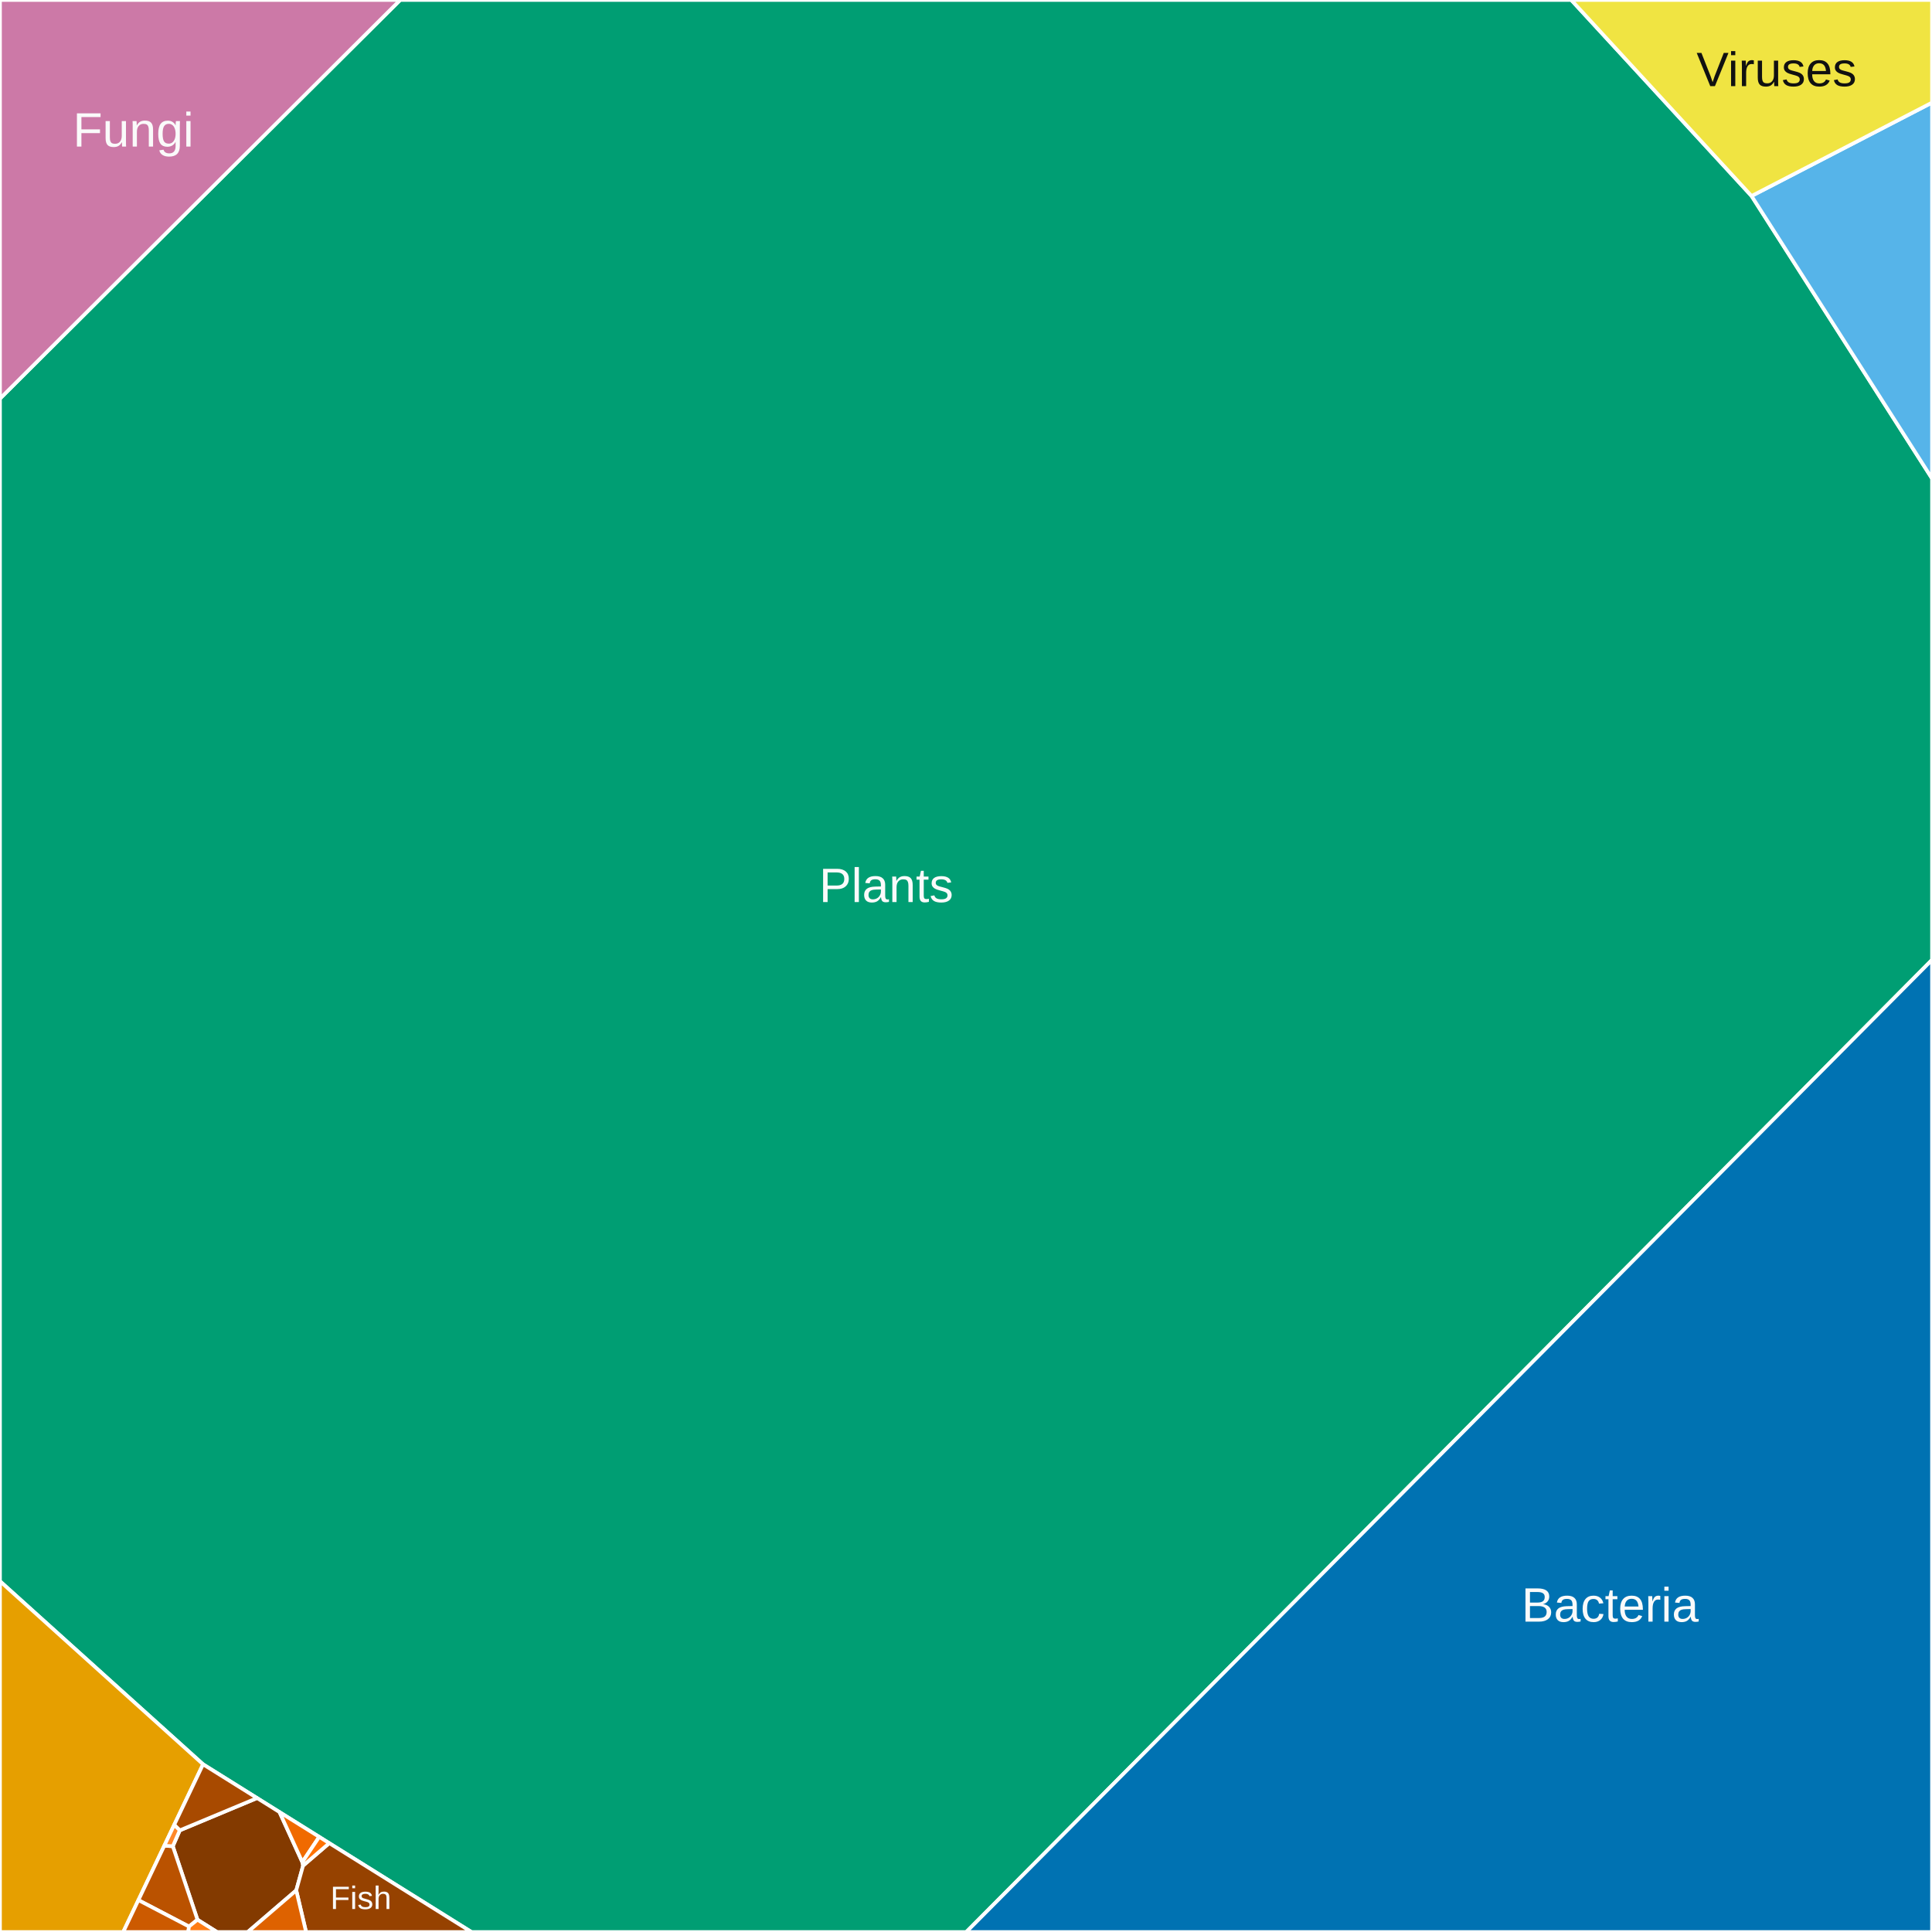
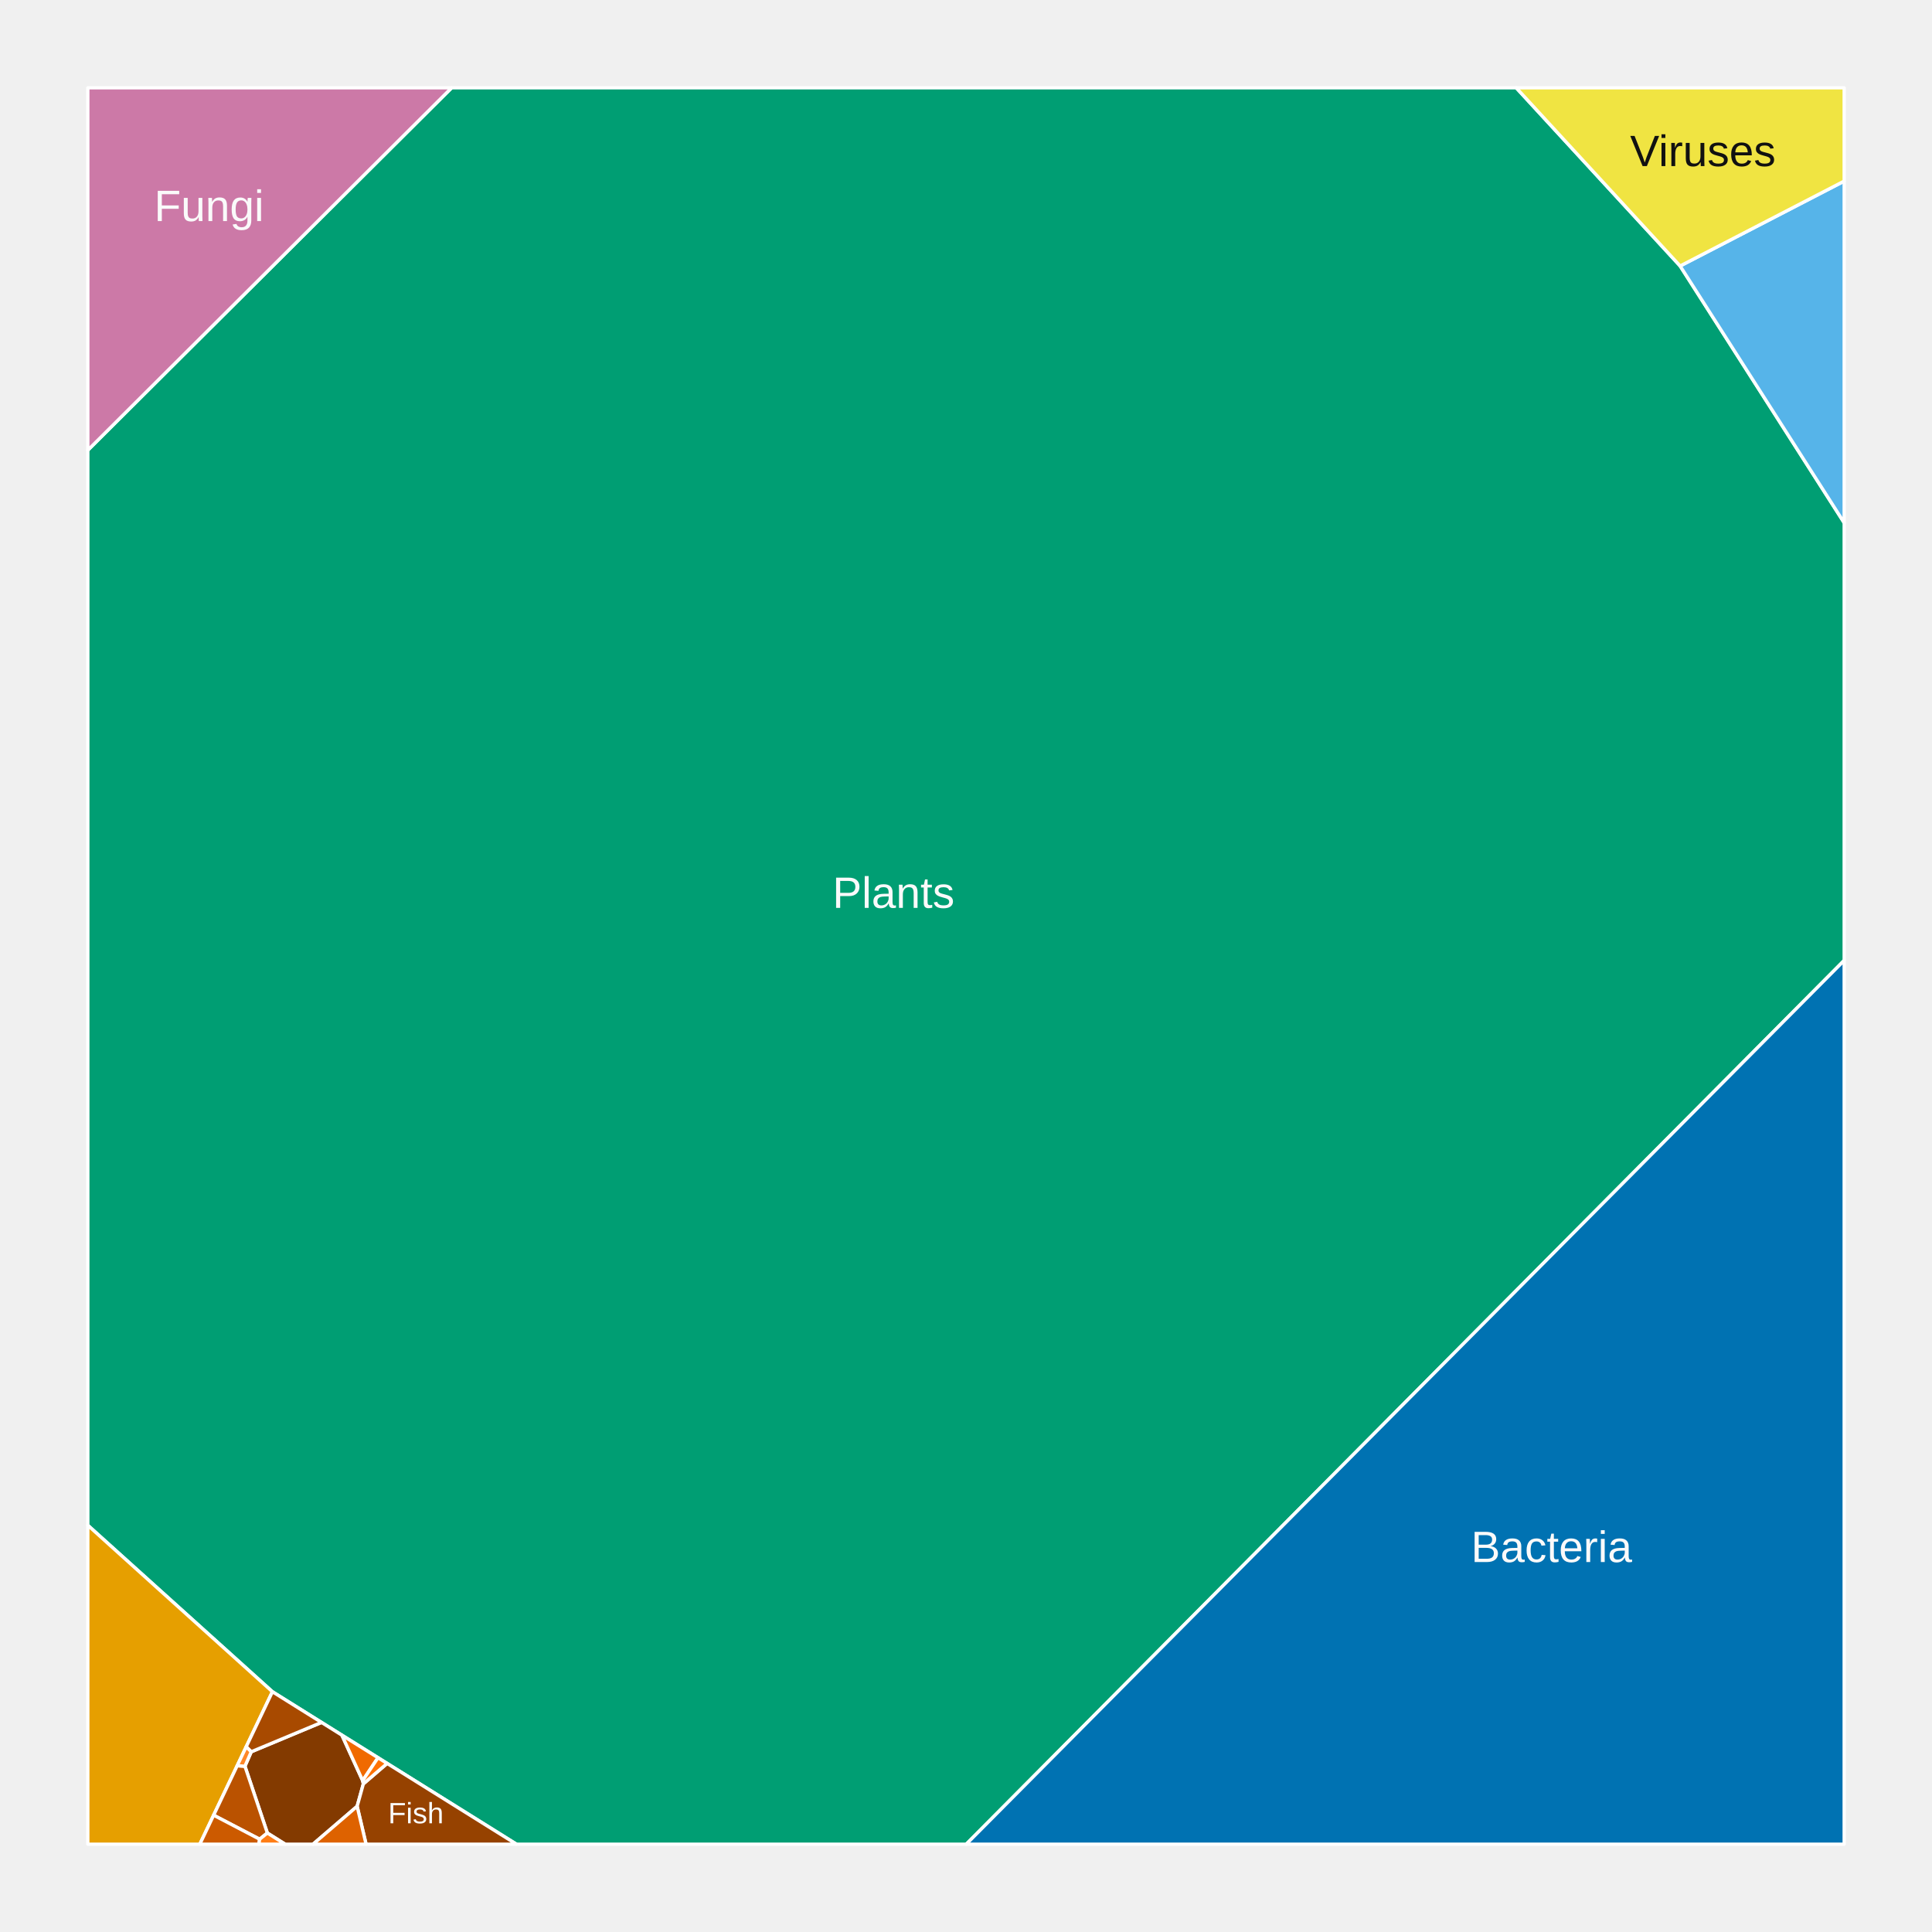
- <svg xmlns="http://www.w3.org/2000/svg" viewBox="0 0 800 800" width="800" height="800">
+ <svg xmlns="http://www.w3.org/2000/svg" viewBox="-40 -40 880 880" width="880" height="880">
  <defs>
    <style>
      .cell { stroke: #FFFFFF; stroke-width: 1.5; stroke-linejoin: round; }
      .cell-label { font-family: "Helvetica Neue", Arial, sans-serif; text-anchor: middle; dominant-baseline: middle; }
    </style>
    <clipPath id="clip-Plants">
      <path d="M800.00,198.11 L725.28,81.15 L650.63,0.00 L165.70,0.00 L0.00,165.05 L0.00,654.76 L84.08,730.56 L195.22,800.00 L400.12,800.00 L800.00,397.47 Z" />
    </clipPath>
    <clipPath id="clip-Bacteria">
      <path d="M800.00,397.47 L400.12,800.00 L800.00,800.00 Z" />
    </clipPath>
    <clipPath id="clip-Fungi">
      <path d="M0.00,0.00 L0.00,165.05 L165.70,-0.00 Z" />
    </clipPath>
    <clipPath id="clip-Fish">
      <path d="M136.33,763.21 L125.51,772.51 L122.67,782.75 L126.74,800.00 L195.22,800.00 Z" />
    </clipPath>
    <clipPath id="clip-Viruses">
      <path d="M650.63,0.00 L725.28,81.15 L800.00,42.49 L800.00,0.00 Z" />
    </clipPath>
  </defs>
  <g id="voronoi-treemap">
    <g id="group-LivingEarth">
      <path id="cell-Plants" class="cell" d="M800.00,198.11 L725.28,81.15 L650.63,0.00 L165.70,0.00 L0.00,165.05 L0.00,654.76 L84.08,730.56 L195.22,800.00 L400.12,800.00 L800.00,397.47 Z" fill="#009E73">
          </path>
      <text class="cell-label" x="366.99" y="367.85" font-size="20.0" fill="#FAFAFA" clip-path="url(#clip-Plants)">Plants</text>
      <path id="cell-Bacteria" class="cell" d="M800.00,397.47 L400.12,800.00 L800.00,800.00 Z" fill="#0072B2">
          </path>
      <text class="cell-label" x="666.71" y="665.82" font-size="20.0" fill="#FAFAFA" clip-path="url(#clip-Bacteria)">Bacteria</text>
      <path id="cell-Fungi" class="cell" d="M0.00,0.00 L0.00,165.05 L165.70,-0.00 Z" fill="#CC79A7">
          </path>
      <text class="cell-label" x="55.23" y="55.02" font-size="20.0" fill="#FAFAFA" clip-path="url(#clip-Fungi)">Fungi</text>
      <path id="cell-Archaea" class="cell" d="M0.00,654.76 L-0.00,800.00 L51.02,800.00 L84.08,730.56 Z" fill="#E69F00">
          </path>
      <path id="cell-Protists" class="cell" d="M800.00,42.49 L725.28,81.15 L800.00,198.11 Z" fill="#56B4E9">
          </path>
      <g id="group-Animals">
        <path id="cell-Arthropods" class="cell" d="M115.74,750.35 L106.45,744.54 L74.44,757.91 L71.56,764.49 L81.77,794.91 L89.87,800.00 L102.59,800.00 L122.67,782.75 L125.51,772.51 L125.19,771.06 Z" fill="#833A00">
            </path>
        <path id="cell-Fish" class="cell" d="M136.33,763.21 L125.51,772.51 L122.67,782.75 L126.74,800.00 L195.22,800.00 Z" fill="#964200">
            </path>
        <text class="cell-label" x="149.44" y="786.68" font-size="13.4" fill="#FAFAFA" clip-path="url(#clip-Fish)">Fish</text>
        <path id="cell-Mollusks" class="cell" d="M106.45,744.54 L84.08,730.56 L72.13,755.65 L74.44,757.91 Z" fill="#A84A00">
            </path>
        <path id="cell-Annelids" class="cell" d="M81.77,794.91 L71.56,764.49 L68.03,764.27 L57.31,786.80 L78.26,797.74 Z" fill="#BA5200">
            </path>
        <path id="cell-Cnidarians" class="cell" d="M51.02,800.00 L77.94,800.00 L78.26,797.74 L57.31,786.80 Z" fill="#CC5A00">
            </path>
        <path id="cell-Livestock" class="cell" d="M126.74,800.00 L122.67,782.75 L102.59,800.00 Z" fill="#DE6200">
            </path>
        <path id="cell-Humans" class="cell" d="M115.74,750.35 L125.19,771.06 L132.18,760.61 Z" fill="#F06A00">
            </path>
        <path id="cell-Nematodes" class="cell" d="M132.18,760.61 L125.19,771.06 L125.51,772.51 L136.33,763.21 Z" fill="#FF7203">
            </path>
        <path id="cell-Wildmammals" class="cell" d="M89.87,800.00 L81.77,794.91 L78.26,797.74 L77.94,800.00 Z" fill="#FF7D15">
            </path>
        <path id="cell-Wildbirds" class="cell" d="M74.44,757.91 L72.13,755.65 L68.03,764.27 L71.56,764.49 Z" fill="#FF8728">
            </path>
      </g>
      <path id="cell-Viruses" class="cell" d="M650.63,0.00 L725.28,81.15 L800.00,42.49 L800.00,0.00 Z" fill="#F0E442">
          </path>
      <text class="cell-label" x="735.64" y="29.99" font-size="20.0" fill="#111111" clip-path="url(#clip-Viruses)">Viruses</text>
    </g>
  </g>
</svg>
